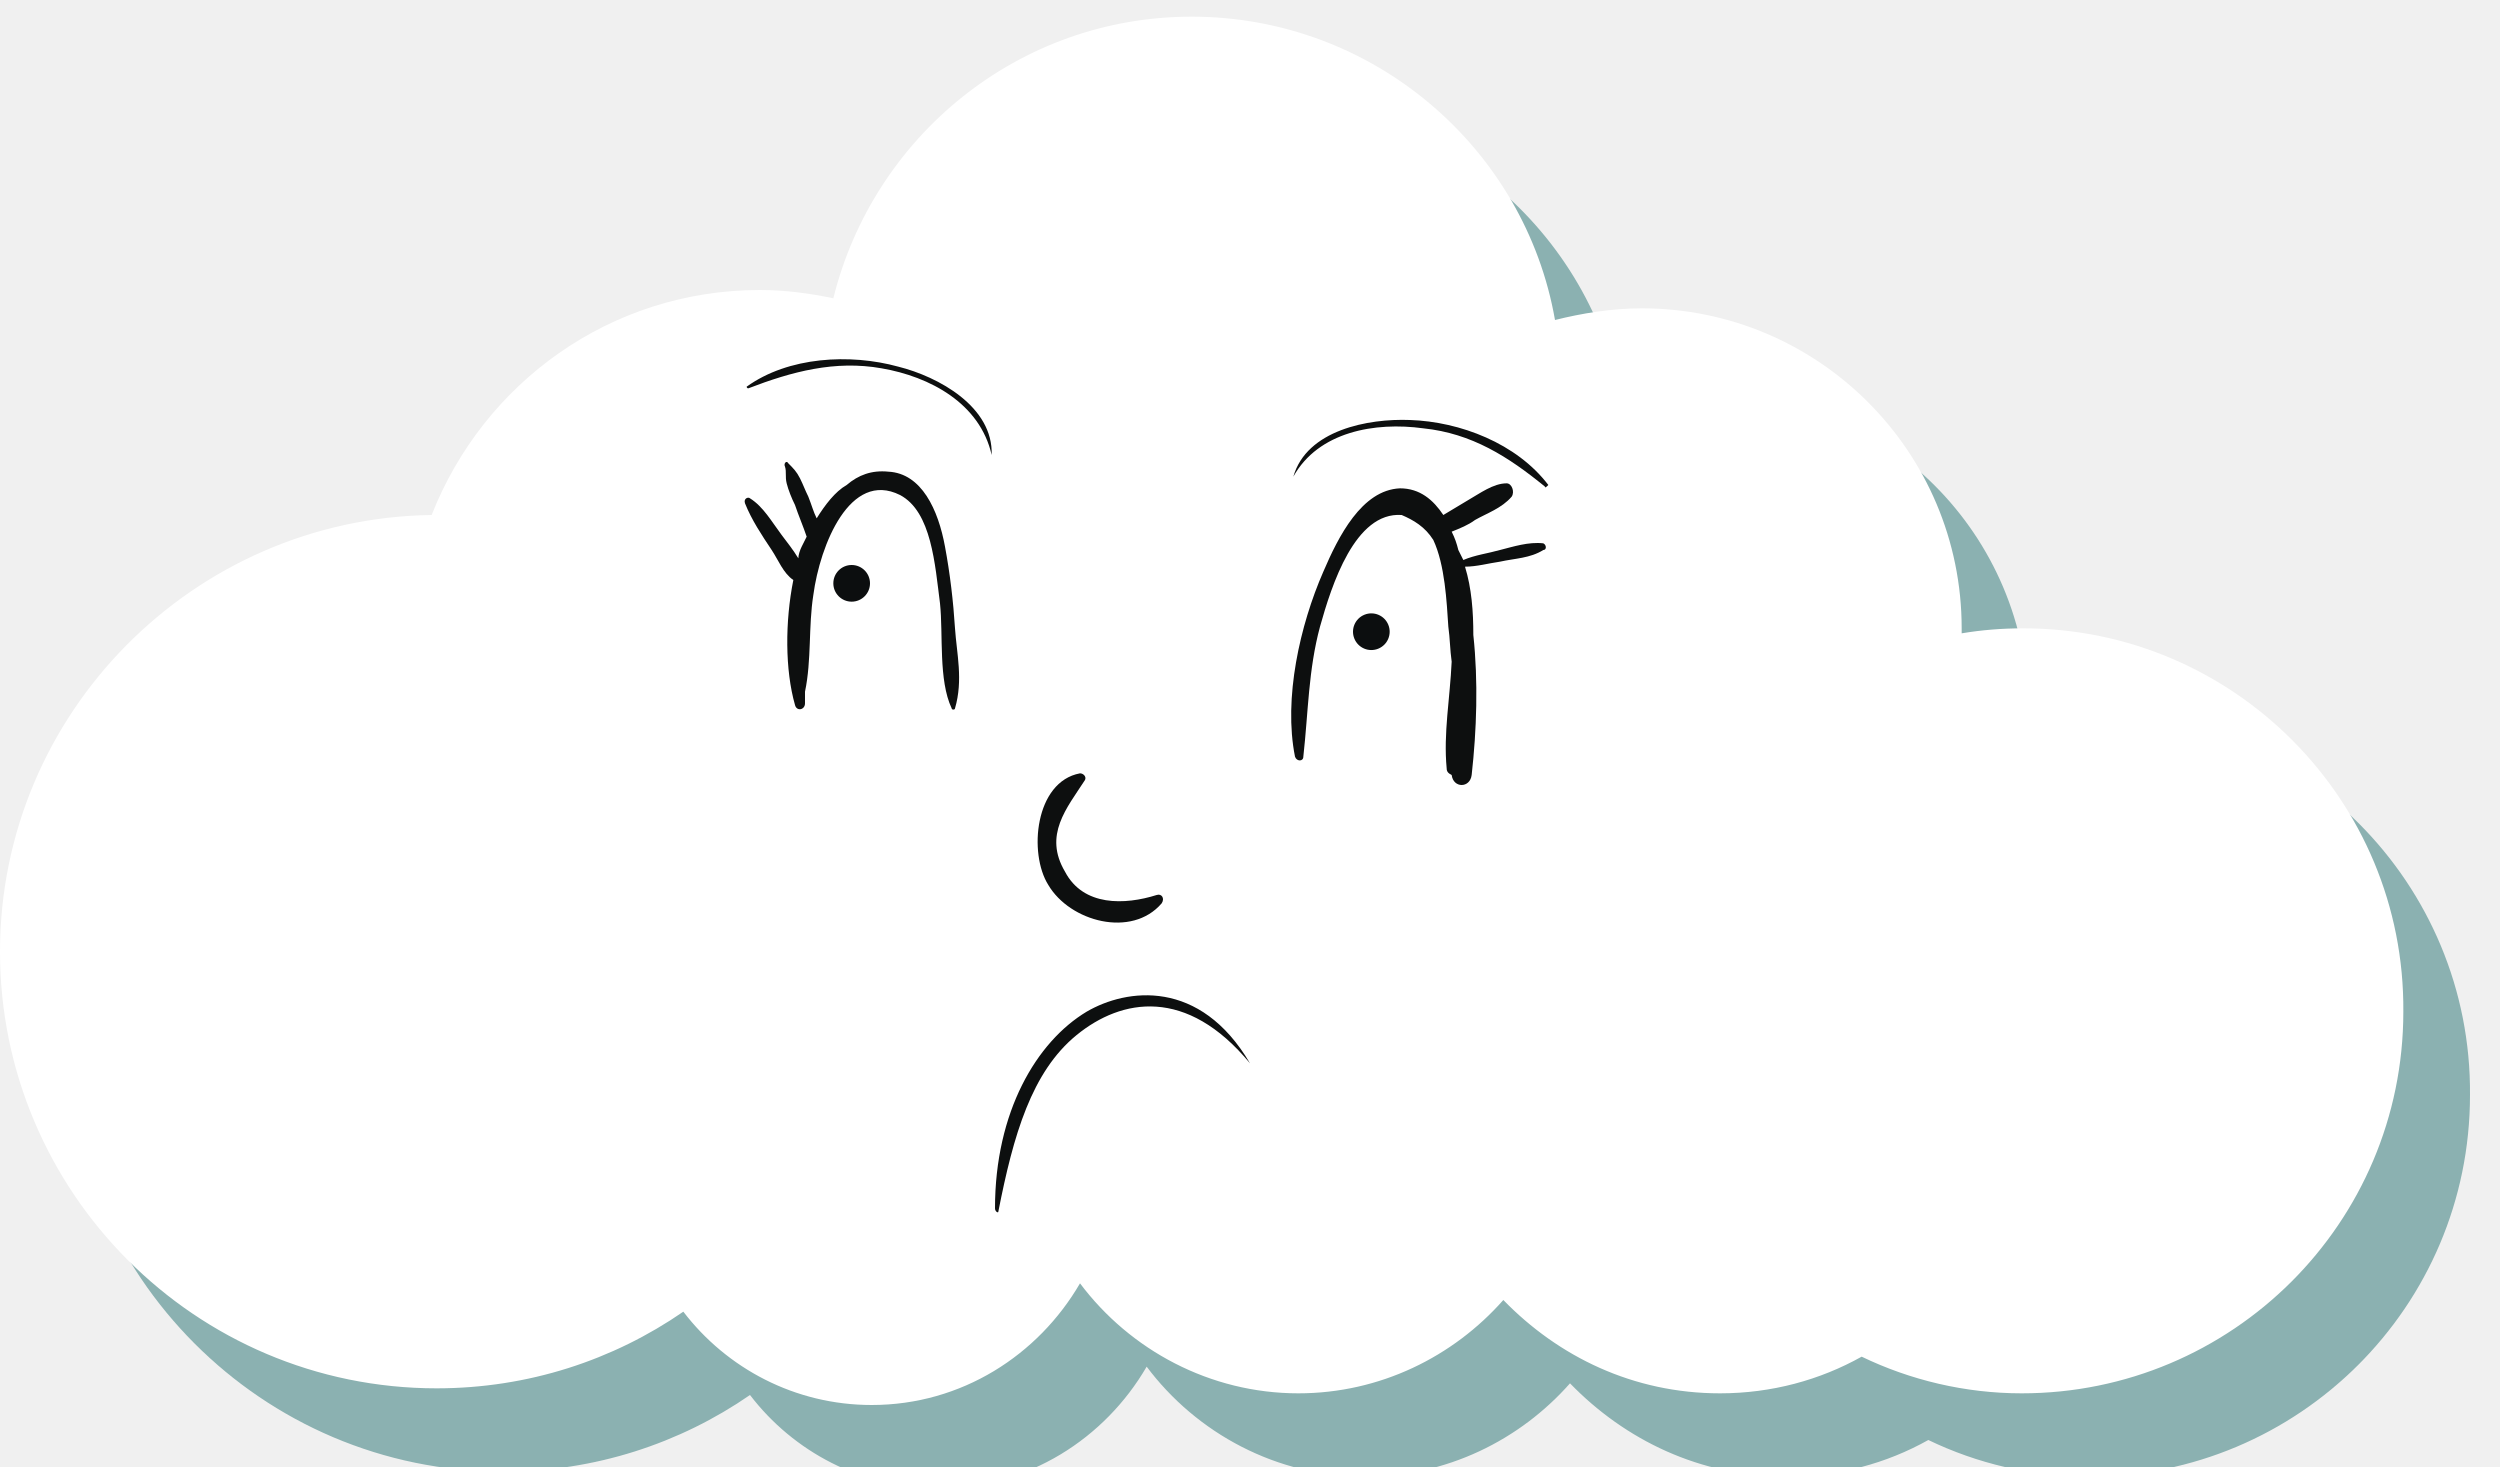
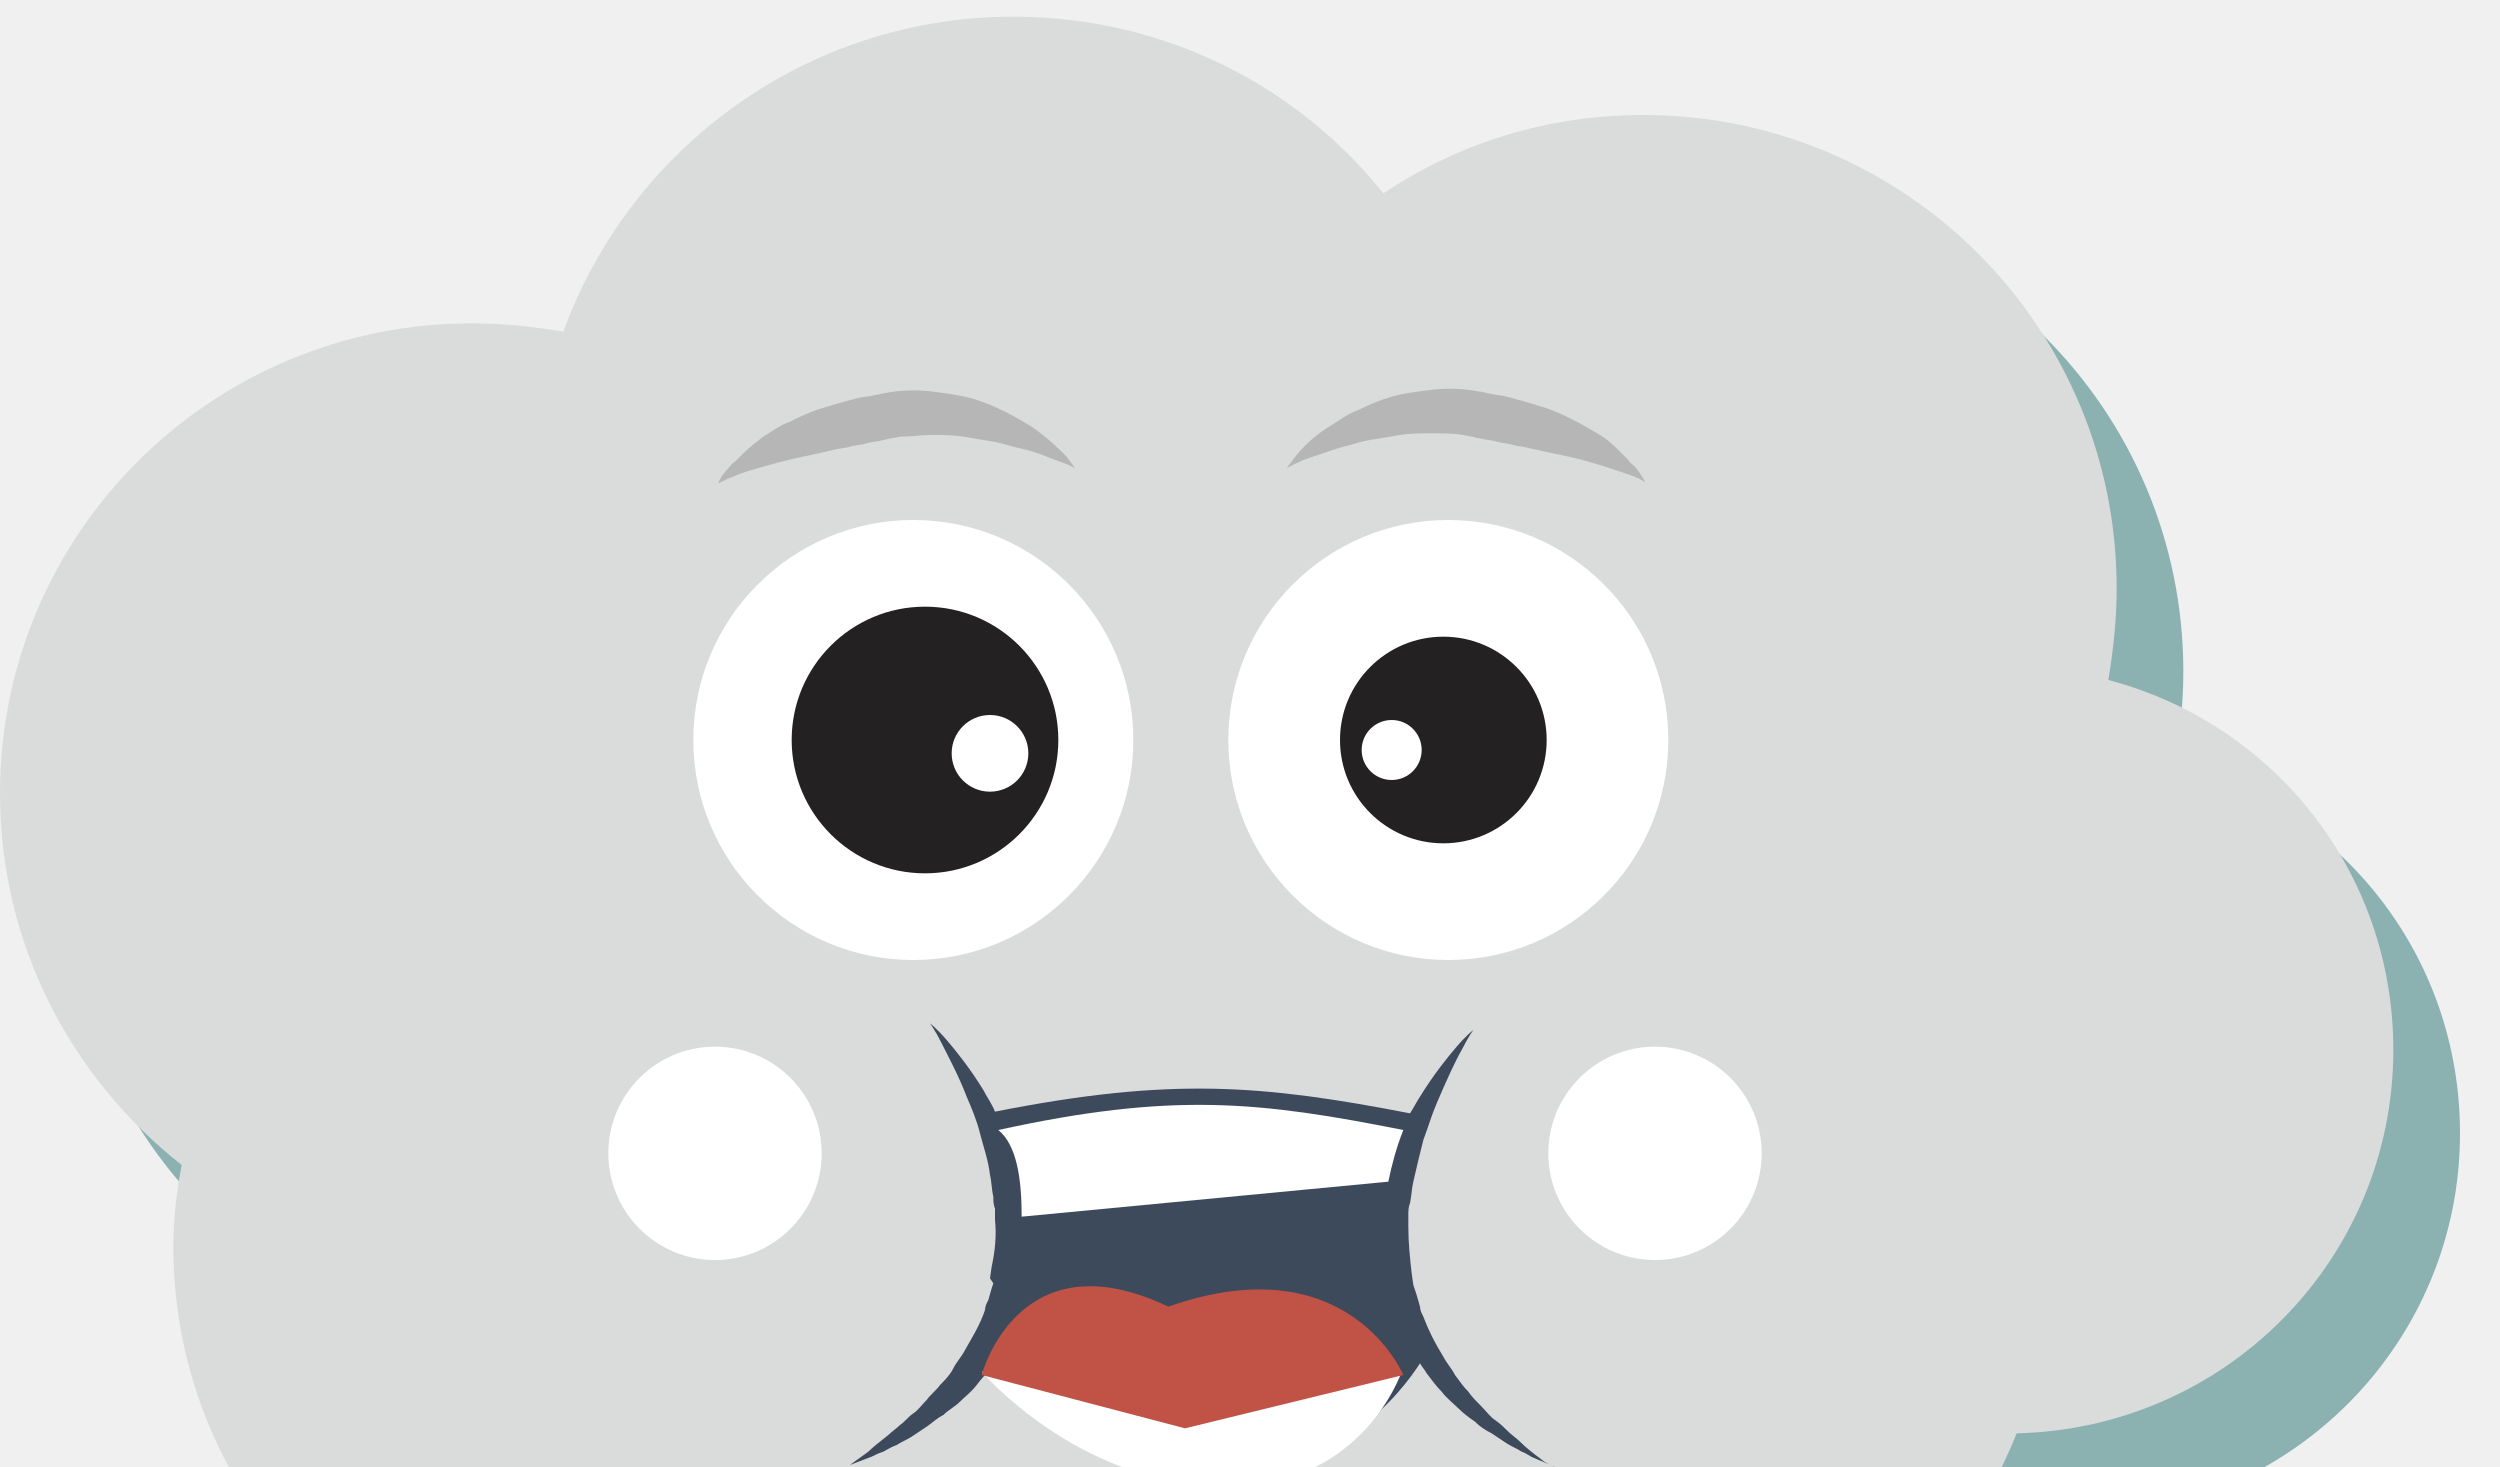
<svg xmlns="http://www.w3.org/2000/svg" width="150px" height="88px" viewBox="0 0 150 88" version="1.1">
  <defs />
  <g id="Lay1" stroke="none" stroke-width="1" fill="none" fill-rule="evenodd">
    <g id="enemym" transform="translate(0, 1)">
-       <path style="fill:#8BB1B1;" d="M125.4,41.7c-1.3,0-2.5,0.1-3.7,0.3c0-0.1,0-0.2,0-0.3c0-10.6-8.6-19.2-19.2-19.2             c-1.8,0-3.6,0.3-5.2,0.7C95.5,12.9,86.4,5,75.5,5C65.1,5,56.4,12.2,54,21.9c-1.4-0.3-2.9-0.5-4.4-0.5c-9,0-16.6,5.6-19.7,13.5             C15.6,35.1,4,46.8,4,61.1c0,14.4,11.7,26.2,26.2,26.2c5.5,0,10.6-1.7,14.8-4.6c2.6,3.4,6.7,5.6,11.3,5.6c5.4,0,10-3,12.5-7.3             c3,4,7.8,6.6,13.1,6.6c4.9,0,9.3-2.2,12.3-5.6c3.3,3.4,7.8,5.6,13,5.6c3.1,0,6-0.8,8.5-2.2c2.9,1.4,6.2,2.2,9.6,2.2             c12.6,0,22.9-10.2,22.9-22.9C148.3,52,138,41.7,125.4,41.7z" />
-       <path style="fill:#FFFFFF;" d="M121.4,36.7c-1.3,0-2.5,0.1-3.7,0.3c0-0.1,0-0.2,0-0.3c0-10.6-8.6-19.2-19.2-19.2             c-1.8,0-3.6,0.3-5.2,0.7C91.5,7.9,82.4,0,71.5,0C61.1,0,52.4,7.2,50,16.9c-1.4-0.3-2.9-0.5-4.4-0.5c-9,0-16.6,5.6-19.7,13.5             C11.6,30.1,0,41.8,0,56.1c0,14.4,11.7,26.2,26.2,26.2c5.5,0,10.6-1.7,14.8-4.6c2.6,3.4,6.7,5.6,11.3,5.6c5.4,0,10-3,12.5-7.3             c3,4,7.8,6.6,13.1,6.6c4.9,0,9.3-2.2,12.3-5.6c3.3,3.4,7.8,5.6,13,5.6c3.1,0,6-0.8,8.5-2.2c2.9,1.4,6.2,2.2,9.6,2.2             c12.6,0,22.9-10.2,22.9-22.9C144.3,47,134,36.7,121.4,36.7z" />
-       <path style="fill:#0D0F0F;" d="M92.6,31.6c-0.9-0.1-1.8,0.2-2.6,0.4c-0.7,0.2-1.5,0.3-2.2,0.6c-0.1-0.2-0.2-0.4-0.3-0.6                 c-0.1-0.4-0.2-0.7-0.4-1.1c0.5-0.2,1-0.4,1.4-0.7c0.7-0.4,1.6-0.7,2.2-1.4c0.2-0.3,0-0.8-0.3-0.8c-0.8,0-1.6,0.6-2.3,1                 c-0.5,0.3-1,0.6-1.5,0.9c-0.6-0.9-1.4-1.6-2.6-1.6c-2.3,0.1-3.7,2.9-4.6,5c-1.4,3.2-2.4,7.6-1.7,11.1c0.1,0.3,0.5,0.3,0.5,0                 c0.3-2.7,0.3-5.2,1-7.8c0.7-2.5,2.1-6.9,4.9-6.7c0.7,0.3,1.4,0.7,1.9,1.5c0.7,1.5,0.8,3.7,0.9,5.2c0.1,0.7,0.1,1.4,0.2,2.1                 c-0.1,2.2-0.5,4.3-0.3,6.4c0,0.2,0.1,0.3,0.3,0.4c0.1,0.8,1.1,0.8,1.2,0c0.3-2.7,0.4-5.6,0.1-8.4c0-1.4-0.1-2.8-0.5-4.1                 c0.7,0,1.4-0.2,2.1-0.3c0.9-0.2,1.8-0.2,2.6-0.7C92.8,32,92.8,31.7,92.6,31.6z" />
-       <path style="fill:#0D0F0F;" d="M57.3,36.7c-0.1-1.6-0.3-3.3-0.6-4.9c-0.4-2.2-1.4-4.4-3.4-4.5c-1-0.1-1.8,0.2-2.5,0.8                 c-0.7,0.4-1.3,1.2-1.8,2c-0.2-0.4-0.3-0.8-0.5-1.3c-0.2-0.4-0.3-0.7-0.5-1.1c-0.2-0.4-0.4-0.6-0.7-0.9c-0.1-0.2-0.3,0-0.2,0.2                 c0.1,0.3,0,0.6,0.1,1c0.1,0.4,0.3,0.9,0.5,1.3c0.2,0.6,0.5,1.3,0.7,1.9c-0.1,0.2-0.2,0.4-0.3,0.6c-0.1,0.2-0.2,0.5-0.2,0.7                 c-0.3-0.5-0.7-1-1-1.4c-0.6-0.8-1.1-1.7-1.9-2.2c-0.1-0.1-0.4,0-0.3,0.3c0.4,1,1,1.9,1.6,2.8c0.4,0.6,0.7,1.4,1.3,1.8                 c-0.5,2.5-0.5,5.4,0.1,7.5c0.1,0.4,0.6,0.3,0.6-0.1c0-0.2,0-0.4,0-0.7c0.4-1.9,0.2-3.9,0.5-5.8c0.4-3,2.2-7.5,5.2-6                 c1.9,1,2.1,4.2,2.4,6.5c0.2,1.9-0.1,4.6,0.7,6.3c0,0.1,0.2,0.1,0.2,0C57.8,39.8,57.4,38.2,57.3,36.7z" />
-       <path style="fill:#0D0F0F;" d="M59.9,71.7c0.9-4.6,2-8.4,4.7-10.6c2.7-2.2,6.6-2.9,10.4,1.7c0,0,0.1,0,0,0                 c-3-5.1-7.4-4.5-9.8-3.1c-3,1.8-5.5,6-5.5,11.8C59.7,71.7,59.9,71.8,59.9,71.7z" />
-       <circle style="fill:#0C0E0F;" cx="51.1" cy="34" r="1.1" />
-       <ellipse transform="matrix(0.9273 -0.3742 0.3742 0.9273 -7.8446 33.482)" style="fill:#0C0E0F;" cx="82.3" cy="36.9" rx="1.1" ry="1.1" />
-       <path style="fill:#0D0F0F;" d="M69.4,52.7c-1.9,0.6-4.4,0.7-5.5-1.4c-1.3-2.2,0.1-3.8,1.2-5.5c0.1-0.2-0.1-0.4-0.3-0.4                 c-2.7,0.5-3.1,4.8-1.9,6.7c1.3,2.2,5,3.2,6.8,1.1C69.9,52.9,69.7,52.6,69.4,52.7z" />
-       <path style="fill:#0D0F0F;" d="M44.9,22.3c2.6-1,5.2-1.7,8-1.2c2.9,0.5,5.9,2.1,6.6,5.2c0,0,0,0,0,0c0.1-2.9-3.2-4.7-5.6-5.3                 c-2.9-0.8-6.6-0.6-9.1,1.2C44.8,22.2,44.8,22.3,44.9,22.3z" />
-       <path style="fill:#0D0F0F;" d="M92.7,28.2c-2.2-1.8-4.4-3.2-7.3-3.5c-2.9-0.4-6.3,0.2-7.8,2.9c0,0,0,0,0,0c0.8-2.8,4.5-3.5,7-3.4                 c3,0.1,6.4,1.4,8.3,3.9C92.8,28.2,92.7,28.3,92.7,28.2z" />
+       <path style="fill:#8BB1B1;" d="M147.6,67c0-10.7-7.2-19.6-17.1-22.2c0.3-1.8,0.5-3.6,0.5-5.5c0-15.7-12.7-28.4-28.4-28.4             c-5.8,0-11.1,1.7-15.6,4.7C81.8,9.1,73.8,5,64.8,5c-12.4,0-23,7.9-27,18.9c-1.8-0.3-3.6-0.5-5.5-0.5C16.7,23.4,4,36,4,51.6             c0,9.1,4.3,17.1,10.9,22.3c-0.3,1.6-0.5,3.2-0.5,4.9c0,15.4,12.5,27.9,27.9,27.9c6.7,0,12.8-2.3,17.6-6.2             c3.1,1.6,6.6,2.5,10.3,2.5c2.7,0,5.3-0.5,7.7-1.4c5.2,4.5,12,7.2,19.4,7.2c12.6,0,23.3-7.8,27.7-18.8             C137.6,89.7,147.6,79.5,147.6,67z" />
+       <path style="fill:#DADBDB;" d="M143.6,62c0-10.7-7.2-19.6-17.1-22.2c0.3-1.8,0.5-3.6,0.5-5.5c0-15.7-12.7-28.4-28.4-28.4             c-5.8,0-11.1,1.7-15.6,4.7C77.8,4.1,69.8,0,60.8,0c-12.4,0-23,7.9-27,18.9c-1.8-0.3-3.6-0.5-5.5-0.5C12.7,18.4,0,31,0,46.6             c0,9.1,4.3,17.1,10.9,22.3c-0.3,1.6-0.5,3.2-0.5,4.9c0,15.4,12.5,27.9,27.9,27.9c6.7,0,12.8-2.3,17.6-6.2             c3.1,1.6,6.6,2.5,10.3,2.5c2.7,0,5.3-0.5,7.7-1.4c5.2,4.5,12,7.2,19.4,7.2c12.6,0,23.3-7.8,27.7-18.8             C133.6,84.7,143.6,74.5,143.6,62z" />
+       <circle style="fill:#FFFFFF;" cx="54.8" cy="43.4" r="13.2" />
+       <circle style="fill:#242122;" cx="55.5" cy="43.4" r="8" />
+       <circle style="fill:#FFFFFF;" cx="59.4" cy="44.2" r="2.3" />
+       <circle style="fill:#FFFFFF;" cx="86.9" cy="43.4" r="13.2" />
+       <circle style="fill:#242122;" cx="86.6" cy="43.4" r="6.2" />
+       <circle style="fill:#FFFFFF;" cx="83.5" cy="44" r="1.8" />
+       <path style="fill:#B6B6B7;" d="M77.2,27.1c0,0,0.2-0.3,0.6-0.8c0.4-0.5,1.1-1.2,2.1-1.8c0.5-0.3,1-0.7,1.6-0.9                 c0.6-0.3,1.3-0.6,2-0.8c0.7-0.2,1.5-0.3,2.3-0.4c0.8-0.1,1.6-0.1,2.4,0l0.6,0.1c0.2,0,0.4,0.1,0.5,0.1c0.4,0.1,0.7,0.1,1.1,0.2                 c0.4,0.1,0.7,0.2,1.1,0.3c0.3,0.1,0.7,0.2,1,0.3c0.7,0.2,1.3,0.5,1.9,0.8c0.6,0.3,1.1,0.6,1.6,0.9c0.5,0.3,0.9,0.7,1.2,1                 c0.2,0.2,0.3,0.3,0.5,0.5c0.1,0.2,0.3,0.3,0.4,0.4c0.4,0.5,0.6,0.9,0.6,0.9s-0.1,0-0.2-0.1c-0.2-0.1-0.4-0.2-0.7-0.3                 c-0.6-0.2-1.4-0.5-2.5-0.8c-1-0.3-2.2-0.5-3.5-0.8c-0.3-0.1-0.6-0.1-1-0.2c-0.3-0.1-0.6-0.1-1-0.2c-0.3-0.1-0.7-0.1-1-0.2                 c-0.2,0-0.4-0.1-0.5-0.1l-0.5-0.1c-0.6-0.1-1.3-0.1-1.9-0.1c-0.6,0-1.3,0-1.9,0.1c-0.6,0.1-1.2,0.2-1.8,0.3                 c-0.6,0.1-1.1,0.3-1.6,0.4c-1,0.3-1.8,0.6-2.4,0.8C77.5,26.9,77.2,27.1,77.2,27.1z" />
+       <path style="fill:#B6B6B7;" d="M64.5,27.1c0,0-0.3-0.2-0.9-0.4c-0.6-0.2-1.4-0.6-2.4-0.8c-0.5-0.1-1-0.3-1.6-0.4                 c-0.6-0.1-1.2-0.2-1.8-0.3c-0.6-0.1-1.3-0.1-1.9-0.1c-0.6,0-1.3,0.1-1.9,0.1l-0.5,0.1c-0.2,0-0.4,0.1-0.5,0.1                 c-0.3,0.1-0.7,0.1-1,0.2c-0.3,0.1-0.7,0.1-1,0.2c-0.3,0.1-0.7,0.1-1,0.2c-1.3,0.3-2.4,0.5-3.5,0.8c-1,0.3-1.9,0.5-2.5,0.8                 c-0.3,0.1-0.5,0.2-0.7,0.3c-0.2,0.1-0.2,0.1-0.2,0.1s0.1-0.4,0.6-0.9c0.1-0.1,0.2-0.3,0.4-0.4c0.1-0.1,0.3-0.3,0.5-0.5                 c0.3-0.3,0.8-0.7,1.2-1c0.5-0.3,1-0.7,1.6-0.9c0.6-0.3,1.2-0.6,1.9-0.8c0.3-0.1,0.7-0.2,1-0.3c0.4-0.1,0.7-0.2,1.1-0.3                 c0.4-0.1,0.7-0.1,1.1-0.2c0.2,0,0.4-0.1,0.5-0.1l0.6-0.1c0.8-0.1,1.6-0.1,2.4,0c0.8,0.1,1.5,0.2,2.3,0.4c0.7,0.2,1.4,0.5,2,0.8                 c0.6,0.3,1.1,0.6,1.6,0.9c1,0.7,1.6,1.3,2.1,1.8C64.3,26.8,64.5,27.1,64.5,27.1z" />
+       <path style="fill:#3D4A5C;" d="M92.4,86.5c-0.4-0.3-0.8-0.6-1.2-1c-0.2-0.2-0.5-0.4-0.7-0.6c-0.2-0.2-0.5-0.5-0.8-0.7                     c-0.3-0.2-0.5-0.5-0.8-0.8c-0.3-0.3-0.6-0.6-0.8-0.9c-0.3-0.3-0.5-0.6-0.8-1c-0.2-0.4-0.5-0.7-0.7-1.1c-0.5-0.8-0.9-1.6-1.2-2.4                     c-0.1-0.2-0.2-0.4-0.2-0.6l-0.2-0.7l-0.1-0.3l-0.1-0.3l-0.1-0.7c-0.1-0.9-0.2-1.8-0.2-2.8c0-0.2,0-0.5,0-0.7                     c0-0.2,0-0.5,0.1-0.7c0.1-0.5,0.1-0.9,0.2-1.3c0.2-0.9,0.4-1.7,0.6-2.5c0.3-0.8,0.5-1.5,0.8-2.2c0.6-1.4,1.1-2.5,1.5-3.2                     c0.4-0.8,0.7-1.2,0.7-1.2s-0.4,0.3-1,1c-0.6,0.7-1.4,1.7-2.2,3c-0.2,0.3-0.4,0.7-0.6,1c-8.8-1.7-14.3-2.2-24.9-0.1                     c-0.2-0.5-0.5-0.9-0.7-1.3c-0.8-1.3-1.6-2.3-2.2-3c-0.6-0.7-1-1-1-1s0.3,0.4,0.7,1.2c0.4,0.8,1,1.9,1.5,3.2                     c0.3,0.7,0.6,1.4,0.8,2.2c0.2,0.8,0.5,1.6,0.6,2.5c0.1,0.4,0.1,0.9,0.2,1.3c0,0.2,0,0.5,0.1,0.7c0,0.2,0,0.5,0,0.7                     c0.1,0.9,0,1.9-0.2,2.8l-0.1,0.7L59.6,76l-0.1,0.3L59.3,77c-0.1,0.2-0.2,0.4-0.2,0.6c-0.3,0.9-0.8,1.7-1.2,2.4                     c-0.2,0.4-0.5,0.7-0.7,1.1c-0.2,0.4-0.5,0.7-0.8,1c-0.2,0.3-0.6,0.6-0.8,0.9c-0.3,0.3-0.5,0.6-0.8,0.8c-0.3,0.2-0.5,0.5-0.8,0.7                     c-0.2,0.2-0.5,0.4-0.7,0.6c-0.5,0.4-0.9,0.7-1.2,1c-0.7,0.5-1.1,0.8-1.1,0.8s0.5-0.2,1.3-0.5c0.2-0.1,0.4-0.2,0.7-0.3                     c0.2-0.1,0.5-0.3,0.8-0.4c0.3-0.2,0.6-0.3,0.9-0.5c0.3-0.2,0.6-0.4,0.9-0.6c0.3-0.2,0.6-0.5,1-0.7c0.3-0.3,0.7-0.5,1-0.8                     c0.3-0.3,0.7-0.6,1-1c0.3-0.4,0.6-0.7,0.9-1.1c0,0,0,0,0-0.1c1.1,1.3,5.9,6.5,13.6,6.5c7.3,0,11-4.9,12.1-6.6                     c0.1,0.2,0.3,0.4,0.4,0.6c0.3,0.4,0.6,0.8,0.9,1.1c0.3,0.4,0.7,0.7,1,1c0.3,0.3,0.7,0.6,1,0.8c0.3,0.3,0.6,0.5,1,0.7                     c0.3,0.2,0.6,0.4,0.9,0.6c0.3,0.2,0.6,0.3,0.9,0.5c0.3,0.1,0.5,0.3,0.8,0.4c0.2,0.1,0.5,0.2,0.7,0.3c0.8,0.4,1.3,0.5,1.3,0.5                     S93.1,87.1,92.4,86.5z" />
+       <path style="fill:#FFFFFF;" d="M58.9,81.3c0,0,6.4,1,13.1,1.1c6.7,0.1,12.1-1.1,12.1-1.1s-2.4,7.2-11,6.9S58.9,81.3,58.9,81.3z" />
+       <path style="fill:#C15346;" d="M58.9,81.5c0,0,2.2-8.4,11.2-4.1c10.8-3.8,14.1,4.1,14.1,4.1l-13.1,3.2L58.9,81.5z" />
+       <path style="fill:#FFFFFF;" d="M59.9,66.8c1.1,0.9,1.4,2.9,1.4,5.2l22-2.1c0.2-1,0.5-2.1,0.9-3.1C75.6,65.1,70.4,64.5,59.9,66.8                     z" />
+       <circle style="fill:#FFFFFF;" cx="99.3" cy="68.2" r="6.4" />
+       <circle style="fill:#FFFFFF;" cx="42.9" cy="68.2" r="6.4" />
    </g>
  </g>
</svg>
